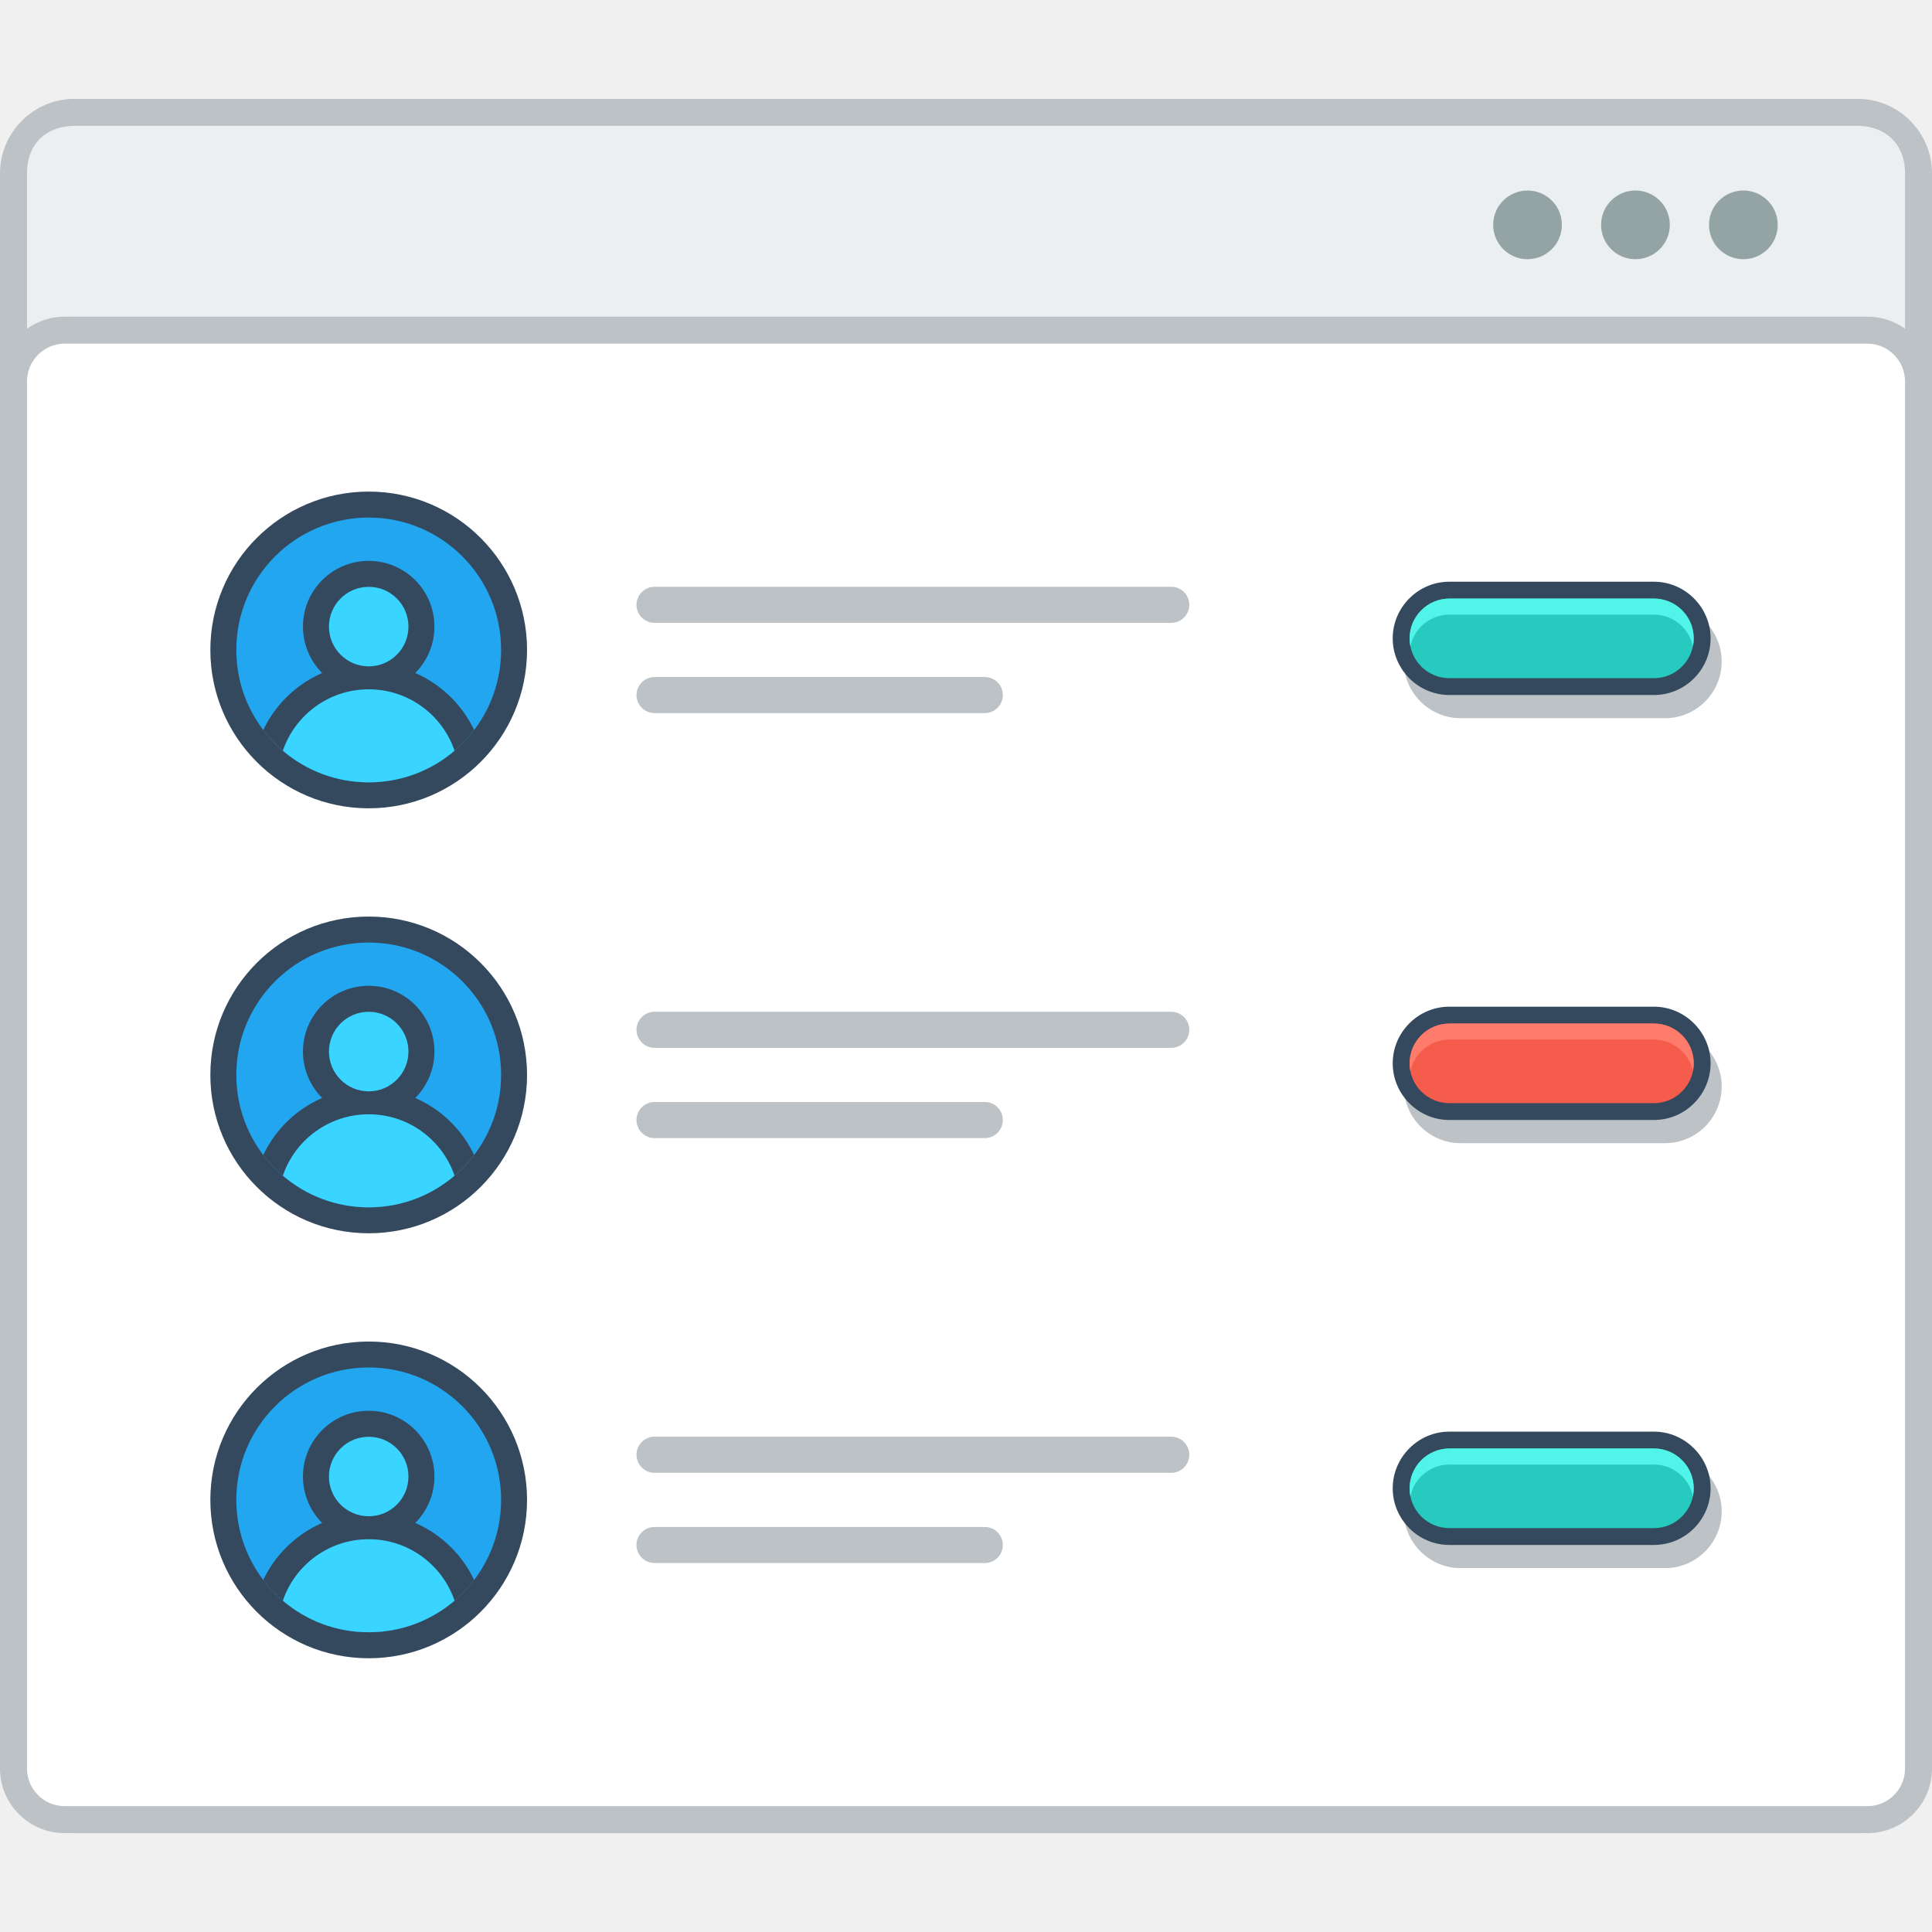
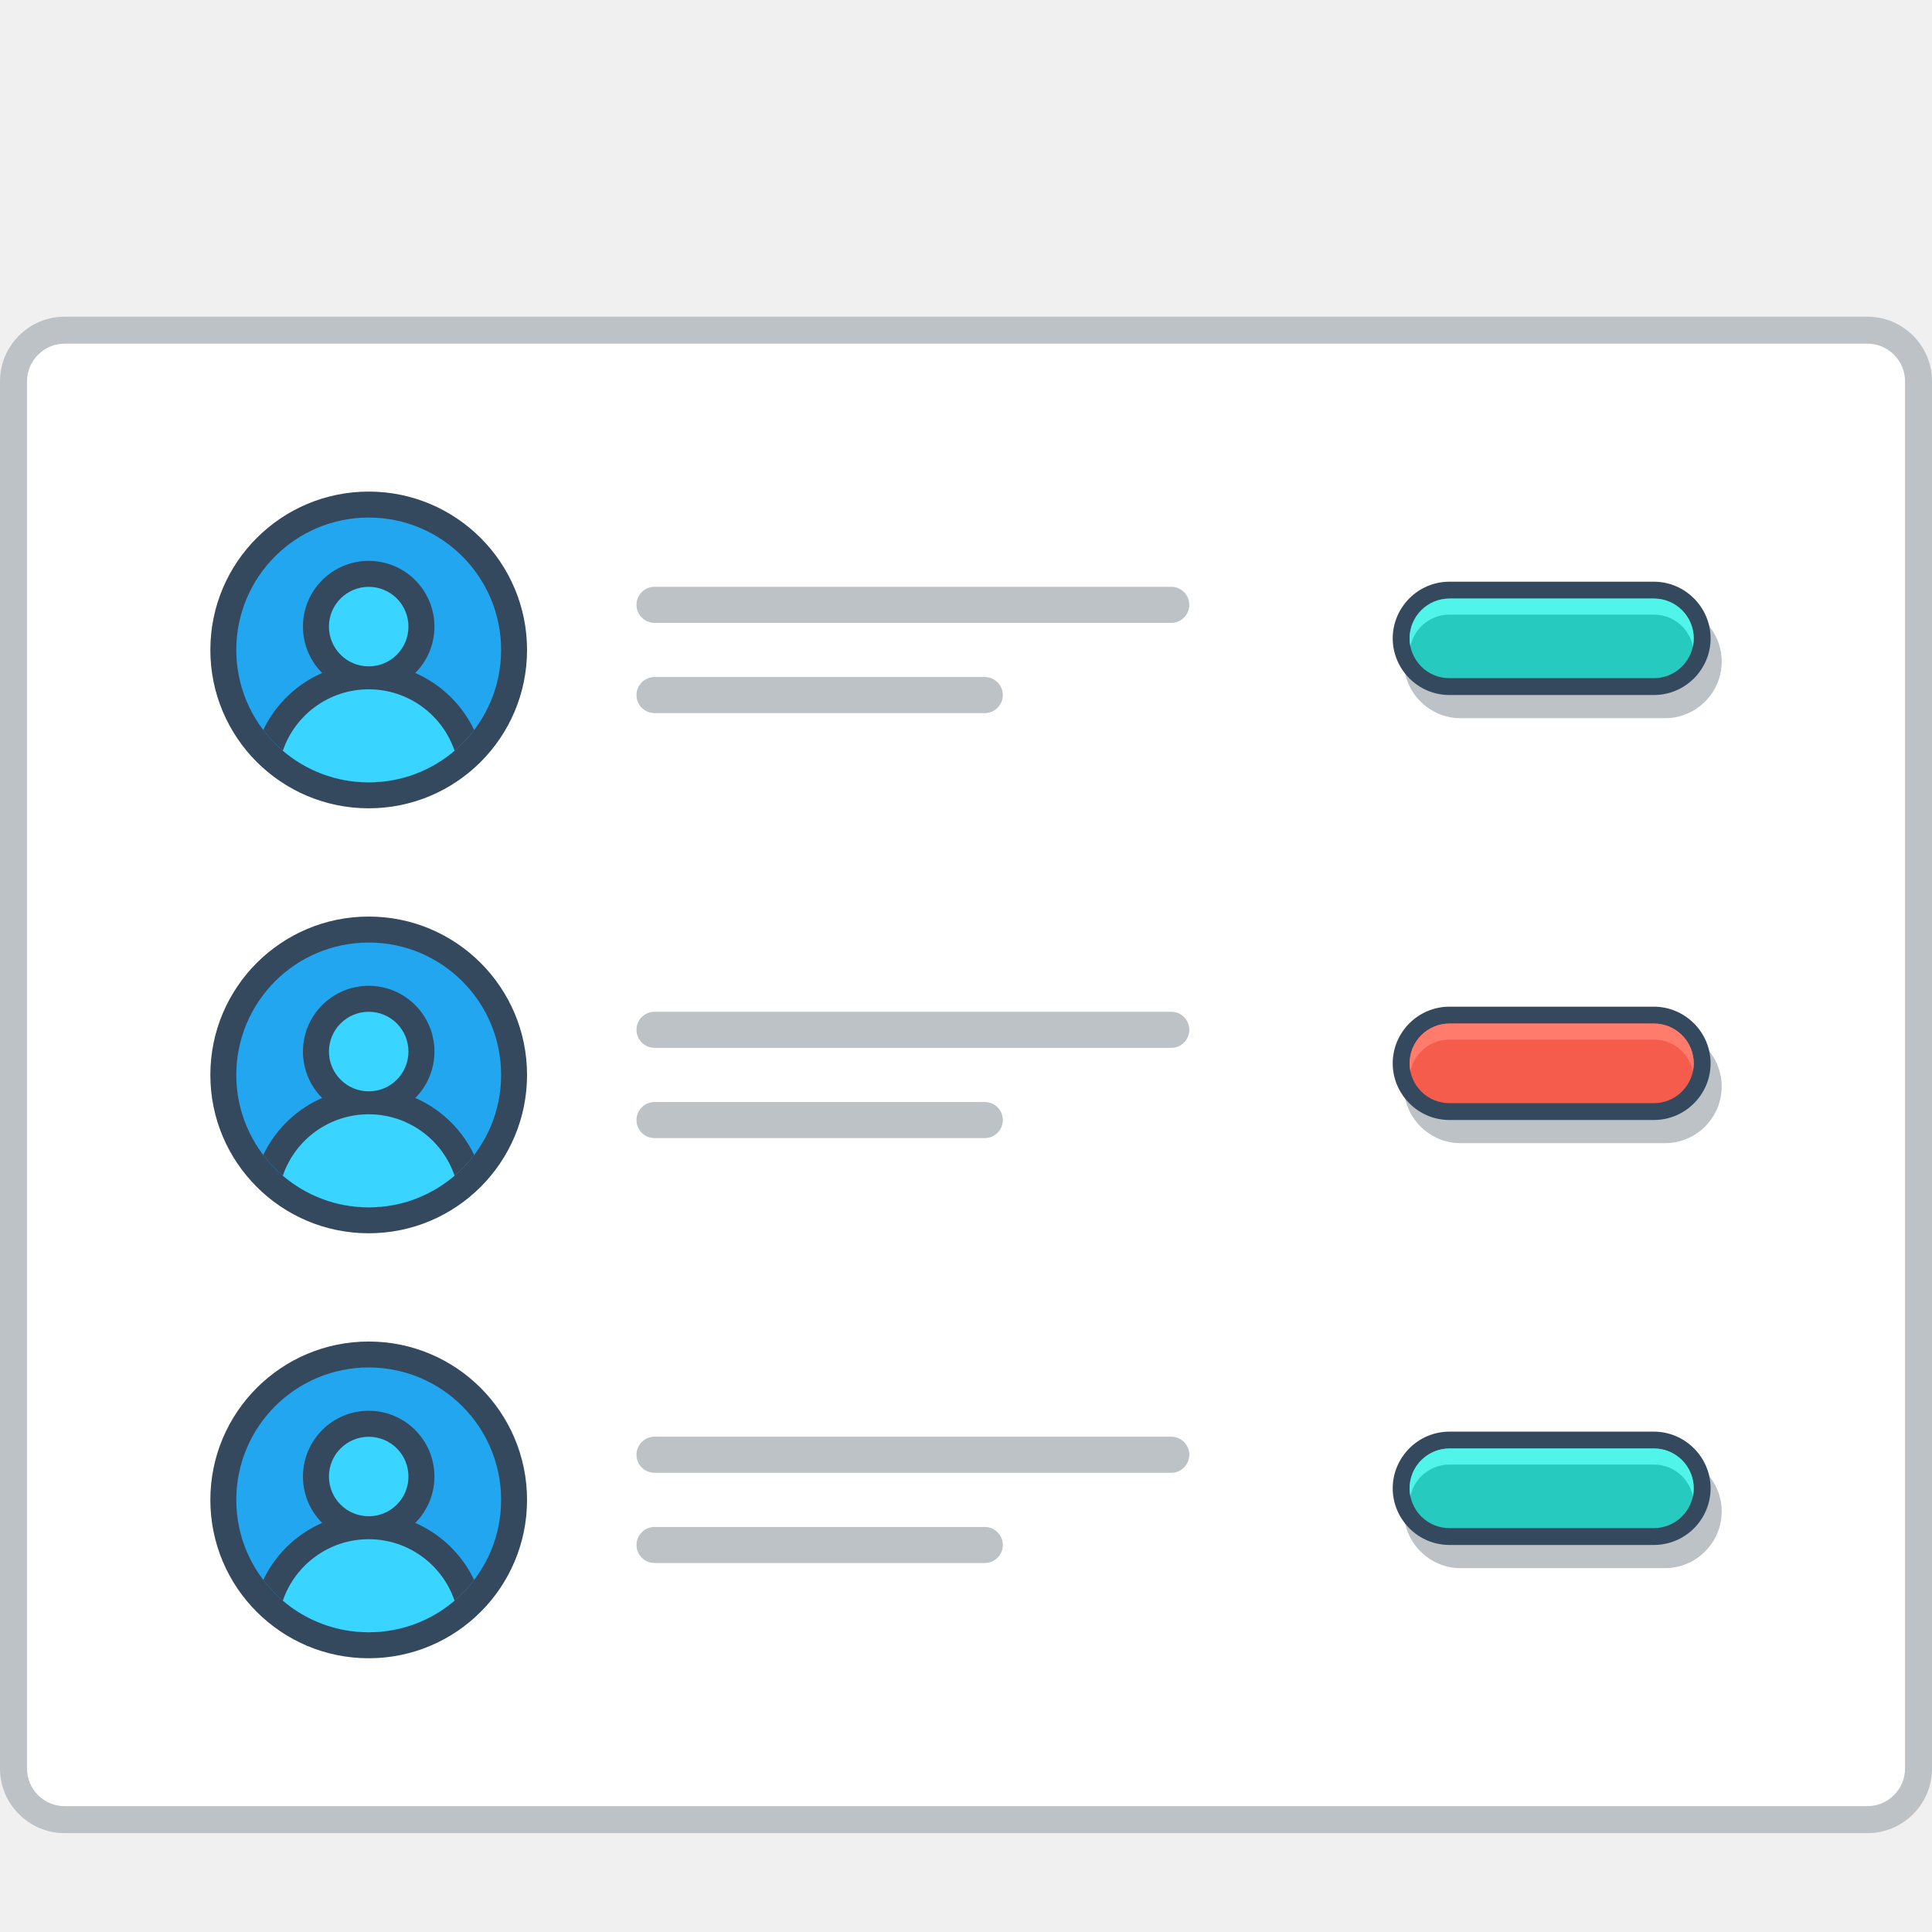
<svg xmlns="http://www.w3.org/2000/svg" version="1.0" id="Layer_1" x="0px" y="0px" width="800px" height="800px" viewBox="191.918 207.441 421.032 377.947" enable-background="new 0 0 800 800" xml:space="preserve">
  <g>
-     <path fill="#BCC2C6" d="M208.134,207.441h388.61c4.46,0,8.521,1.826,11.455,4.76v0.017c2.935,2.935,4.751,6.986,4.751,11.438   v345.526c0,4.452-1.816,8.486-4.751,11.438v0.017c-2.935,2.935-6.995,4.751-11.455,4.751h-388.61c-4.469,0-8.52-1.816-11.455-4.751   v-0.017c-2.934-2.951-4.76-6.985-4.76-11.438V223.655c0-4.452,1.826-8.503,4.76-11.438v-0.017   C199.614,209.267,203.665,207.441,208.134,207.441" />
-     <path fill="#EBEFF0" d="M607.073,223.655v345.526c0,6.503-4.535,10.321-10.329,10.321h-388.61c-5.785,0-10.329-3.702-10.329-10.321   V223.655c0-6.744,4.56-10.329,10.329-10.329h388.61C602.53,213.326,607.073,217.036,607.073,223.655" />
    <path fill="#BCC2C6" d="M205.989,254.916h392.898c3.877,0,7.395,1.575,9.936,4.126c2.552,2.542,4.127,6.069,4.127,9.945v302.328   c0,3.886-1.575,7.403-4.127,9.938c-2.541,2.552-6.059,4.134-9.936,4.134H205.989c-3.875,0-7.393-1.582-9.936-4.134   c-2.551-2.534-4.135-6.052-4.135-9.938V268.986c0-3.876,1.584-7.402,4.135-9.945C198.597,256.491,202.114,254.916,205.989,254.916" />
    <path fill-rule="evenodd" clip-rule="evenodd" fill="#FFFFFF" d="M205.989,260.792c-2.174,0-4.241,0.867-5.775,2.409   c-1.544,1.543-2.409,3.61-2.409,5.786v302.328c0,2.168,0.865,4.252,2.409,5.786c1.534,1.534,3.602,2.401,5.775,2.401h392.898   c2.176,0,4.243-0.867,5.776-2.401c1.542-1.534,2.409-3.602,2.409-5.786V268.986c0-2.184-0.867-4.243-2.409-5.786   c-1.533-1.542-3.601-2.409-5.776-2.409H205.989z" />
-     <path fill-rule="evenodd" clip-rule="evenodd" fill="#94A4A5" d="M548.319,227.414c4.145,0,7.495,3.351,7.495,7.486   c0,4.134-3.351,7.485-7.495,7.485c-4.134,0-7.485-3.351-7.485-7.485C540.834,230.765,544.186,227.414,548.319,227.414    M571.845,227.414c4.134,0,7.486,3.351,7.486,7.486c0,4.134-3.353,7.485-7.486,7.485c-4.144,0-7.494-3.351-7.494-7.485   C564.351,230.765,567.71,227.414,571.845,227.414z M524.804,227.414c4.137,0,7.486,3.351,7.486,7.486   c0,4.134-3.35,7.485-7.486,7.485c-4.135,0-7.485-3.351-7.485-7.485C517.318,230.765,520.669,227.414,524.804,227.414z" />
    <path fill-rule="evenodd" clip-rule="evenodd" fill="#BCC2C6" d="M334.558,321.637h112.613c2.158,0,3.925-1.767,3.925-3.926v-0.008   c0-2.159-1.767-3.927-3.925-3.927H334.558c-2.166,0-3.934,1.768-3.934,3.927v0.008C330.624,319.87,332.392,321.637,334.558,321.637   " />
    <path fill-rule="evenodd" clip-rule="evenodd" fill="#BCC2C6" d="M334.558,341.301h71.975c2.167,0,3.926-1.766,3.926-3.926   c0-2.167-1.759-3.934-3.926-3.934h-71.975c-2.166,0-3.934,1.767-3.934,3.934C330.624,339.535,332.392,341.301,334.558,341.301" />
    <path fill="#BCC2C6" d="M554.772,323.821h-44.573c-1.717,0-3.276,0.708-4.409,1.834c-1.126,1.134-1.834,2.692-1.834,4.409   c0,1.718,0.7,3.276,1.826,4.402l0.008,0.008c1.125,1.125,2.684,1.826,4.409,1.826h44.573c1.718,0,3.275-0.7,4.411-1.834   c1.123-1.134,1.832-2.692,1.832-4.402c0-1.717-0.709-3.284-1.832-4.409C558.058,324.529,556.49,323.821,554.772,323.821    M510.199,317.72h44.573c3.393,0,6.478,1.383,8.713,3.617l0.015,0.017c2.234,2.234,3.617,5.318,3.617,8.711   c0,3.402-1.383,6.486-3.617,8.72c-2.242,2.233-5.325,3.626-8.728,3.626h-44.573c-3.384,0-6.468-1.393-8.711-3.626l-0.009-0.008l0,0   c-2.242-2.243-3.627-5.327-3.627-8.712c0-3.401,1.385-6.485,3.627-8.728C503.714,319.103,506.798,317.72,510.199,317.72z" />
    <path fill="#34495E" d="M507.773,312.667h44.573c3.394,0,6.478,1.392,8.711,3.626l0.016,0.017c2.234,2.234,3.628,5.318,3.628,8.711   s-1.394,6.485-3.628,8.72c-2.231,2.234-5.326,3.618-8.727,3.618h-44.573c-3.384,0-6.468-1.383-8.712-3.618v-0.009h-0.007   c-2.234-2.251-3.628-5.327-3.628-8.711c0-3.401,1.394-6.486,3.628-8.728C501.288,314.06,504.372,312.667,507.773,312.667" />
    <path fill="#27CABF" d="M552.347,316.344c2.311,0,4.51,0.917,6.136,2.542c1.626,1.626,2.542,3.826,2.542,6.136   c0,2.3-0.926,4.493-2.551,6.118c-1.625,1.634-3.816,2.551-6.127,2.551h-44.573c-2.3,0-4.493-0.908-6.128-2.534l-0.008-0.017   c-1.625-1.625-2.533-3.818-2.533-6.118c0-2.31,0.916-4.501,2.541-6.127c1.635-1.634,3.818-2.55,6.128-2.55H552.347z" />
    <path fill="#51F4E9" d="M552.347,316.344c2.311,0,4.51,0.917,6.136,2.542c1.626,1.626,2.542,3.826,2.542,6.136   c0,0.583-0.059,1.167-0.176,1.742c-0.342-1.65-1.158-3.176-2.366-4.385c-1.626-1.625-3.825-2.542-6.136-2.542h-44.573   c-2.31,0-4.493,0.917-6.128,2.55c-1.208,1.208-2.024,2.734-2.366,4.376c-0.116-0.566-0.175-1.151-0.175-1.742   c0-2.31,0.916-4.501,2.541-6.127c1.635-1.634,3.818-2.55,6.128-2.55H552.347z" />
    <path fill-rule="evenodd" clip-rule="evenodd" fill="#BCC2C6" d="M334.558,414.251h112.613c2.158,0,3.925-1.768,3.925-3.936l0,0   c0-2.158-1.767-3.925-3.925-3.925H334.558c-2.166,0-3.934,1.767-3.934,3.925l0,0C330.624,412.483,332.392,414.251,334.558,414.251" />
    <path fill-rule="evenodd" clip-rule="evenodd" fill="#BCC2C6" d="M334.558,433.92h71.975c2.167,0,3.926-1.768,3.926-3.938   c0-2.159-1.759-3.927-3.926-3.927h-71.975c-2.166,0-3.934,1.768-3.934,3.927C330.624,432.152,332.392,433.92,334.558,433.92" />
    <path fill="#BCC2C6" d="M554.772,416.436h-44.573c-1.717,0-3.276,0.7-4.409,1.833c-1.126,1.133-1.834,2.693-1.834,4.402   c0,1.725,0.7,3.284,1.826,4.409l0.008,0.01c1.125,1.123,2.684,1.824,4.409,1.824h44.573c1.718,0,3.275-0.709,4.411-1.834   c1.123-1.134,1.832-2.693,1.832-4.409c0-1.719-0.709-3.276-1.832-4.409C558.058,417.136,556.49,416.436,554.772,416.436    M510.199,410.324h44.573c3.393,0,6.478,1.392,8.713,3.627l0.015,0.016c2.234,2.234,3.617,5.32,3.617,8.704   c0,3.4-1.383,6.486-3.617,8.732c-2.242,2.234-5.325,3.618-8.728,3.618h-44.573c-3.384,0-6.468-1.384-8.711-3.618l-0.009-0.018l0,0   c-2.242-2.246-3.627-5.331-3.627-8.715c0-3.394,1.385-6.485,3.627-8.72C503.714,411.716,506.798,410.324,510.199,410.324z" />
    <path fill="#34495E" d="M507.773,405.281h44.573c3.394,0,6.478,1.392,8.711,3.627l0.016,0.007c2.234,2.234,3.628,5.327,3.628,8.713   l0,0c0,3.4-1.394,6.484-3.628,8.718c-2.231,2.243-5.326,3.627-8.727,3.627h-44.573c-3.384,0-6.468-1.384-8.712-3.627l0,0   l-0.007-0.007c-2.234-2.243-3.628-5.326-3.628-8.711l0,0c0-3.394,1.394-6.485,3.628-8.72   C501.288,406.673,504.372,405.281,507.773,405.281" />
    <path fill="#F65C4C" d="M552.347,408.958c2.311,0,4.51,0.908,6.136,2.542c1.626,1.625,2.542,3.827,2.542,6.128   c0,2.309-0.926,4.5-2.551,6.126s-3.816,2.552-6.127,2.552h-44.573c-2.3,0-4.493-0.91-6.128-2.542l-0.008-0.01   c-1.625-1.626-2.533-3.826-2.533-6.126c0-2.301,0.916-4.495,2.541-6.128c1.635-1.625,3.818-2.542,6.128-2.542H552.347z" />
    <path fill="#FF7C6C" d="M552.347,408.958c2.311,0,4.51,0.908,6.136,2.542c1.626,1.625,2.542,3.827,2.542,6.128   c0,0.591-0.059,1.174-0.176,1.742c-0.342-1.644-1.158-3.169-2.366-4.378c-1.626-1.625-3.825-2.542-6.136-2.542h-44.573   c-2.31,0-4.493,0.917-6.128,2.542c-1.208,1.209-2.024,2.734-2.366,4.385c-0.116-0.566-0.175-1.158-0.175-1.749   c0-2.301,0.916-4.495,2.541-6.128c1.635-1.625,3.818-2.542,6.128-2.542H552.347z" />
    <path fill-rule="evenodd" clip-rule="evenodd" fill="#BCC2C6" d="M334.558,506.86h112.613c2.158,0,3.925-1.767,3.925-3.934   c0-2.168-1.767-3.936-3.925-3.936H334.558c-2.166,0-3.934,1.768-3.934,3.936C330.624,505.094,332.392,506.86,334.558,506.86" />
    <path fill-rule="evenodd" clip-rule="evenodd" fill="#BCC2C6" d="M334.558,526.518h71.975c2.167,0,3.926-1.767,3.926-3.918l0,0   c0-2.168-1.759-3.936-3.926-3.936h-71.975c-2.166,0-3.934,1.768-3.934,3.936l0,0C330.624,524.751,332.392,526.518,334.558,526.518" />
    <path fill="#BCC2C6" d="M554.772,509.044h-44.573c-1.717,0-3.276,0.701-4.409,1.834c-1.126,1.135-1.834,2.702-1.834,4.402   c0,1.734,0.7,3.285,1.826,4.401l0.008,0.017c1.125,1.133,2.684,1.816,4.409,1.816h44.573c1.718,0,3.275-0.699,4.411-1.833   c1.123-1.116,1.832-2.684,1.832-4.401c0-1.717-0.709-3.268-1.832-4.402C558.058,509.745,556.49,509.044,554.772,509.044    M510.199,502.942h44.573c3.393,0,6.478,1.385,8.713,3.618l0.015,0.018c2.234,2.232,3.617,5.317,3.617,8.702   c0,3.4-1.383,6.485-3.617,8.72c-2.242,2.251-5.325,3.635-8.728,3.635h-44.573c-3.384,0-6.468-1.384-8.711-3.635h-0.009l0,0   c-2.242-2.251-3.627-5.336-3.627-8.72c0-3.401,1.385-6.486,3.627-8.72C503.714,504.327,506.798,502.942,510.199,502.942z" />
    <path fill="#34495E" d="M507.773,497.891h44.573c3.394,0,6.478,1.384,8.711,3.636h0.016c2.234,2.234,3.628,5.317,3.628,8.718l0,0   c0,3.387-1.394,6.486-3.628,8.721c-2.231,2.234-5.326,3.618-8.727,3.618h-44.573c-3.384,0-6.468-1.384-8.712-3.618v-0.017h-0.007   c-2.234-2.234-3.628-5.317-3.628-8.704l0,0c0-3.4,1.394-6.483,3.628-8.718C501.288,499.274,504.372,497.891,507.773,497.891" />
    <path fill="#27CABF" d="M552.347,501.56c2.311,0,4.51,0.915,6.136,2.55c1.626,1.618,2.542,3.836,2.542,6.135   c0,2.302-0.926,4.486-2.551,6.12c-1.625,1.633-3.816,2.551-6.127,2.551h-44.573c-2.3,0-4.493-0.918-6.128-2.533l-0.008-0.018   c-1.625-1.617-2.533-3.818-2.533-6.12c0-2.316,0.916-4.5,2.541-6.135c1.635-1.617,3.818-2.55,6.128-2.55H552.347z" />
    <path fill="#51F4E9" d="M552.347,501.56c2.311,0,4.51,0.915,6.136,2.55c1.626,1.618,2.542,3.836,2.542,6.135   c0,0.585-0.059,1.169-0.176,1.735c-0.342-1.651-1.158-3.169-2.366-4.386c-1.626-1.617-3.825-2.533-6.136-2.533h-44.573   c-2.31,0-4.493,0.916-6.128,2.55c-1.208,1.2-2.024,2.734-2.366,4.385c-0.116-0.582-0.175-1.166-0.175-1.751   c0-2.316,0.916-4.5,2.541-6.135c1.635-1.617,3.818-2.55,6.128-2.55H552.347z" />
    <path fill-rule="evenodd" clip-rule="evenodd" fill="#34495E" d="M272.271,293.028c19.057,0,34.504,15.455,34.504,34.511   s-15.447,34.511-34.504,34.511c-19.064,0-34.512-15.455-34.512-34.511S253.206,293.028,272.271,293.028" />
    <path fill="#22A6EF" d="M272.271,298.688c15.931,0,28.853,12.921,28.853,28.851s-12.922,28.852-28.853,28.852   c-15.938,0-28.859-12.921-28.859-28.852S256.333,298.688,272.271,298.688" />
    <path fill-rule="evenodd" clip-rule="evenodd" fill="#34495E" d="M272.271,330.457c10.137,0,18.89,5.943,22.974,14.53   c-5.268,6.927-13.604,11.404-22.974,11.404c-9.378,0-17.706-4.477-22.983-11.404C253.373,336.4,262.126,330.457,272.271,330.457" />
    <path fill-rule="evenodd" clip-rule="evenodd" fill="#34495E" d="M272.271,308.125c7.912,0,14.321,6.411,14.321,14.321   c0,7.912-6.409,14.33-14.321,14.33c-7.918,0-14.33-6.418-14.33-14.33C257.94,314.535,264.353,308.125,272.271,308.125" />
    <path fill-rule="evenodd" clip-rule="evenodd" fill="#39D4FF" d="M272.271,313.785c4.785,0,8.66,3.876,8.66,8.661   c0,4.793-3.875,8.67-8.66,8.67c-4.784,0-8.668-3.876-8.668-8.67C263.603,317.661,267.486,313.785,272.271,313.785" />
    <path fill-rule="evenodd" clip-rule="evenodd" fill="#39D4FF" d="M272.271,336.117c8.678,0,16.056,5.602,18.707,13.379   c-5.035,4.302-11.571,6.895-18.707,6.895c-7.144,0-13.67-2.593-18.715-6.895C256.208,341.718,263.585,336.117,272.271,336.117" />
    <path fill-rule="evenodd" clip-rule="evenodd" fill="#34495E" d="M272.271,385.641c19.057,0,34.504,15.447,34.504,34.511   c0,19.054-15.447,34.508-34.504,34.508c-19.064,0-34.512-15.454-34.512-34.508C237.759,401.088,253.206,385.641,272.271,385.641" />
    <path fill="#22A6EF" d="M272.271,391.302c15.931,0,28.853,12.912,28.853,28.851c0,15.935-12.922,28.857-28.853,28.857   c-15.938,0-28.859-12.923-28.859-28.857C243.411,404.214,256.333,391.302,272.271,391.302" />
    <path fill-rule="evenodd" clip-rule="evenodd" fill="#34495E" d="M272.271,423.069c10.137,0,18.89,5.938,22.974,14.535   c-5.268,6.919-13.604,11.405-22.974,11.405c-9.378,0-17.706-4.486-22.983-11.405C253.373,429.007,262.126,423.069,272.271,423.069" />
    <path fill-rule="evenodd" clip-rule="evenodd" fill="#34495E" d="M272.271,400.729c7.912,0,14.321,6.419,14.321,14.33   c0,7.91-6.409,14.329-14.321,14.329c-7.918,0-14.33-6.419-14.33-14.329C257.94,407.148,264.353,400.729,272.271,400.729" />
    <path fill-rule="evenodd" clip-rule="evenodd" fill="#39D4FF" d="M272.271,406.391c4.785,0,8.66,3.884,8.66,8.669   c0,4.784-3.875,8.67-8.66,8.67c-4.784,0-8.668-3.886-8.668-8.67C263.603,410.274,267.486,406.391,272.271,406.391" />
    <path fill-rule="evenodd" clip-rule="evenodd" fill="#39D4FF" d="M272.271,428.73c8.678,0,16.056,5.591,18.707,13.375   c-5.035,4.302-11.571,6.904-18.707,6.904c-7.144,0-13.67-2.603-18.715-6.904C256.208,434.321,263.585,428.73,272.271,428.73" />
    <path fill-rule="evenodd" clip-rule="evenodd" fill="#34495E" d="M272.271,478.251c19.057,0,34.504,15.455,34.504,34.513   c0,19.056-15.447,34.511-34.504,34.511c-19.064,0-34.512-15.455-34.512-34.511C237.759,493.706,253.206,478.251,272.271,478.251" />
    <path fill="#22A6EF" d="M272.271,483.903c15.931,0,28.853,12.922,28.853,28.86c0,15.938-12.922,28.843-28.853,28.843   c-15.938,0-28.859-12.905-28.859-28.843C243.411,496.825,256.333,483.903,272.271,483.903" />
    <path fill-rule="evenodd" clip-rule="evenodd" fill="#34495E" d="M272.271,515.681c10.137,0,18.89,5.935,22.974,14.538   c-5.268,6.918-13.604,11.388-22.974,11.388c-9.378,0-17.706-4.47-22.983-11.388C253.373,521.615,262.126,515.681,272.271,515.681" />
    <path fill-rule="evenodd" clip-rule="evenodd" fill="#34495E" d="M272.271,493.339c7.912,0,14.321,6.419,14.321,14.339   c0,7.903-6.409,14.322-14.321,14.322c-7.918,0-14.33-6.419-14.33-14.322C257.94,499.758,264.353,493.339,272.271,493.339" />
    <path fill-rule="evenodd" clip-rule="evenodd" fill="#39D4FF" d="M272.271,499.008c4.785,0,8.66,3.869,8.66,8.67   c0,4.784-3.875,8.653-8.66,8.653c-4.784,0-8.668-3.869-8.668-8.653C263.603,502.877,267.486,499.008,272.271,499.008" />
    <path fill-rule="evenodd" clip-rule="evenodd" fill="#39D4FF" d="M272.271,521.333c8.678,0,16.056,5.603,18.707,13.388   c-5.035,4.301-11.571,6.886-18.707,6.886c-7.144,0-13.67-2.585-18.715-6.886C256.208,526.936,263.585,521.333,272.271,521.333" />
  </g>
</svg>
